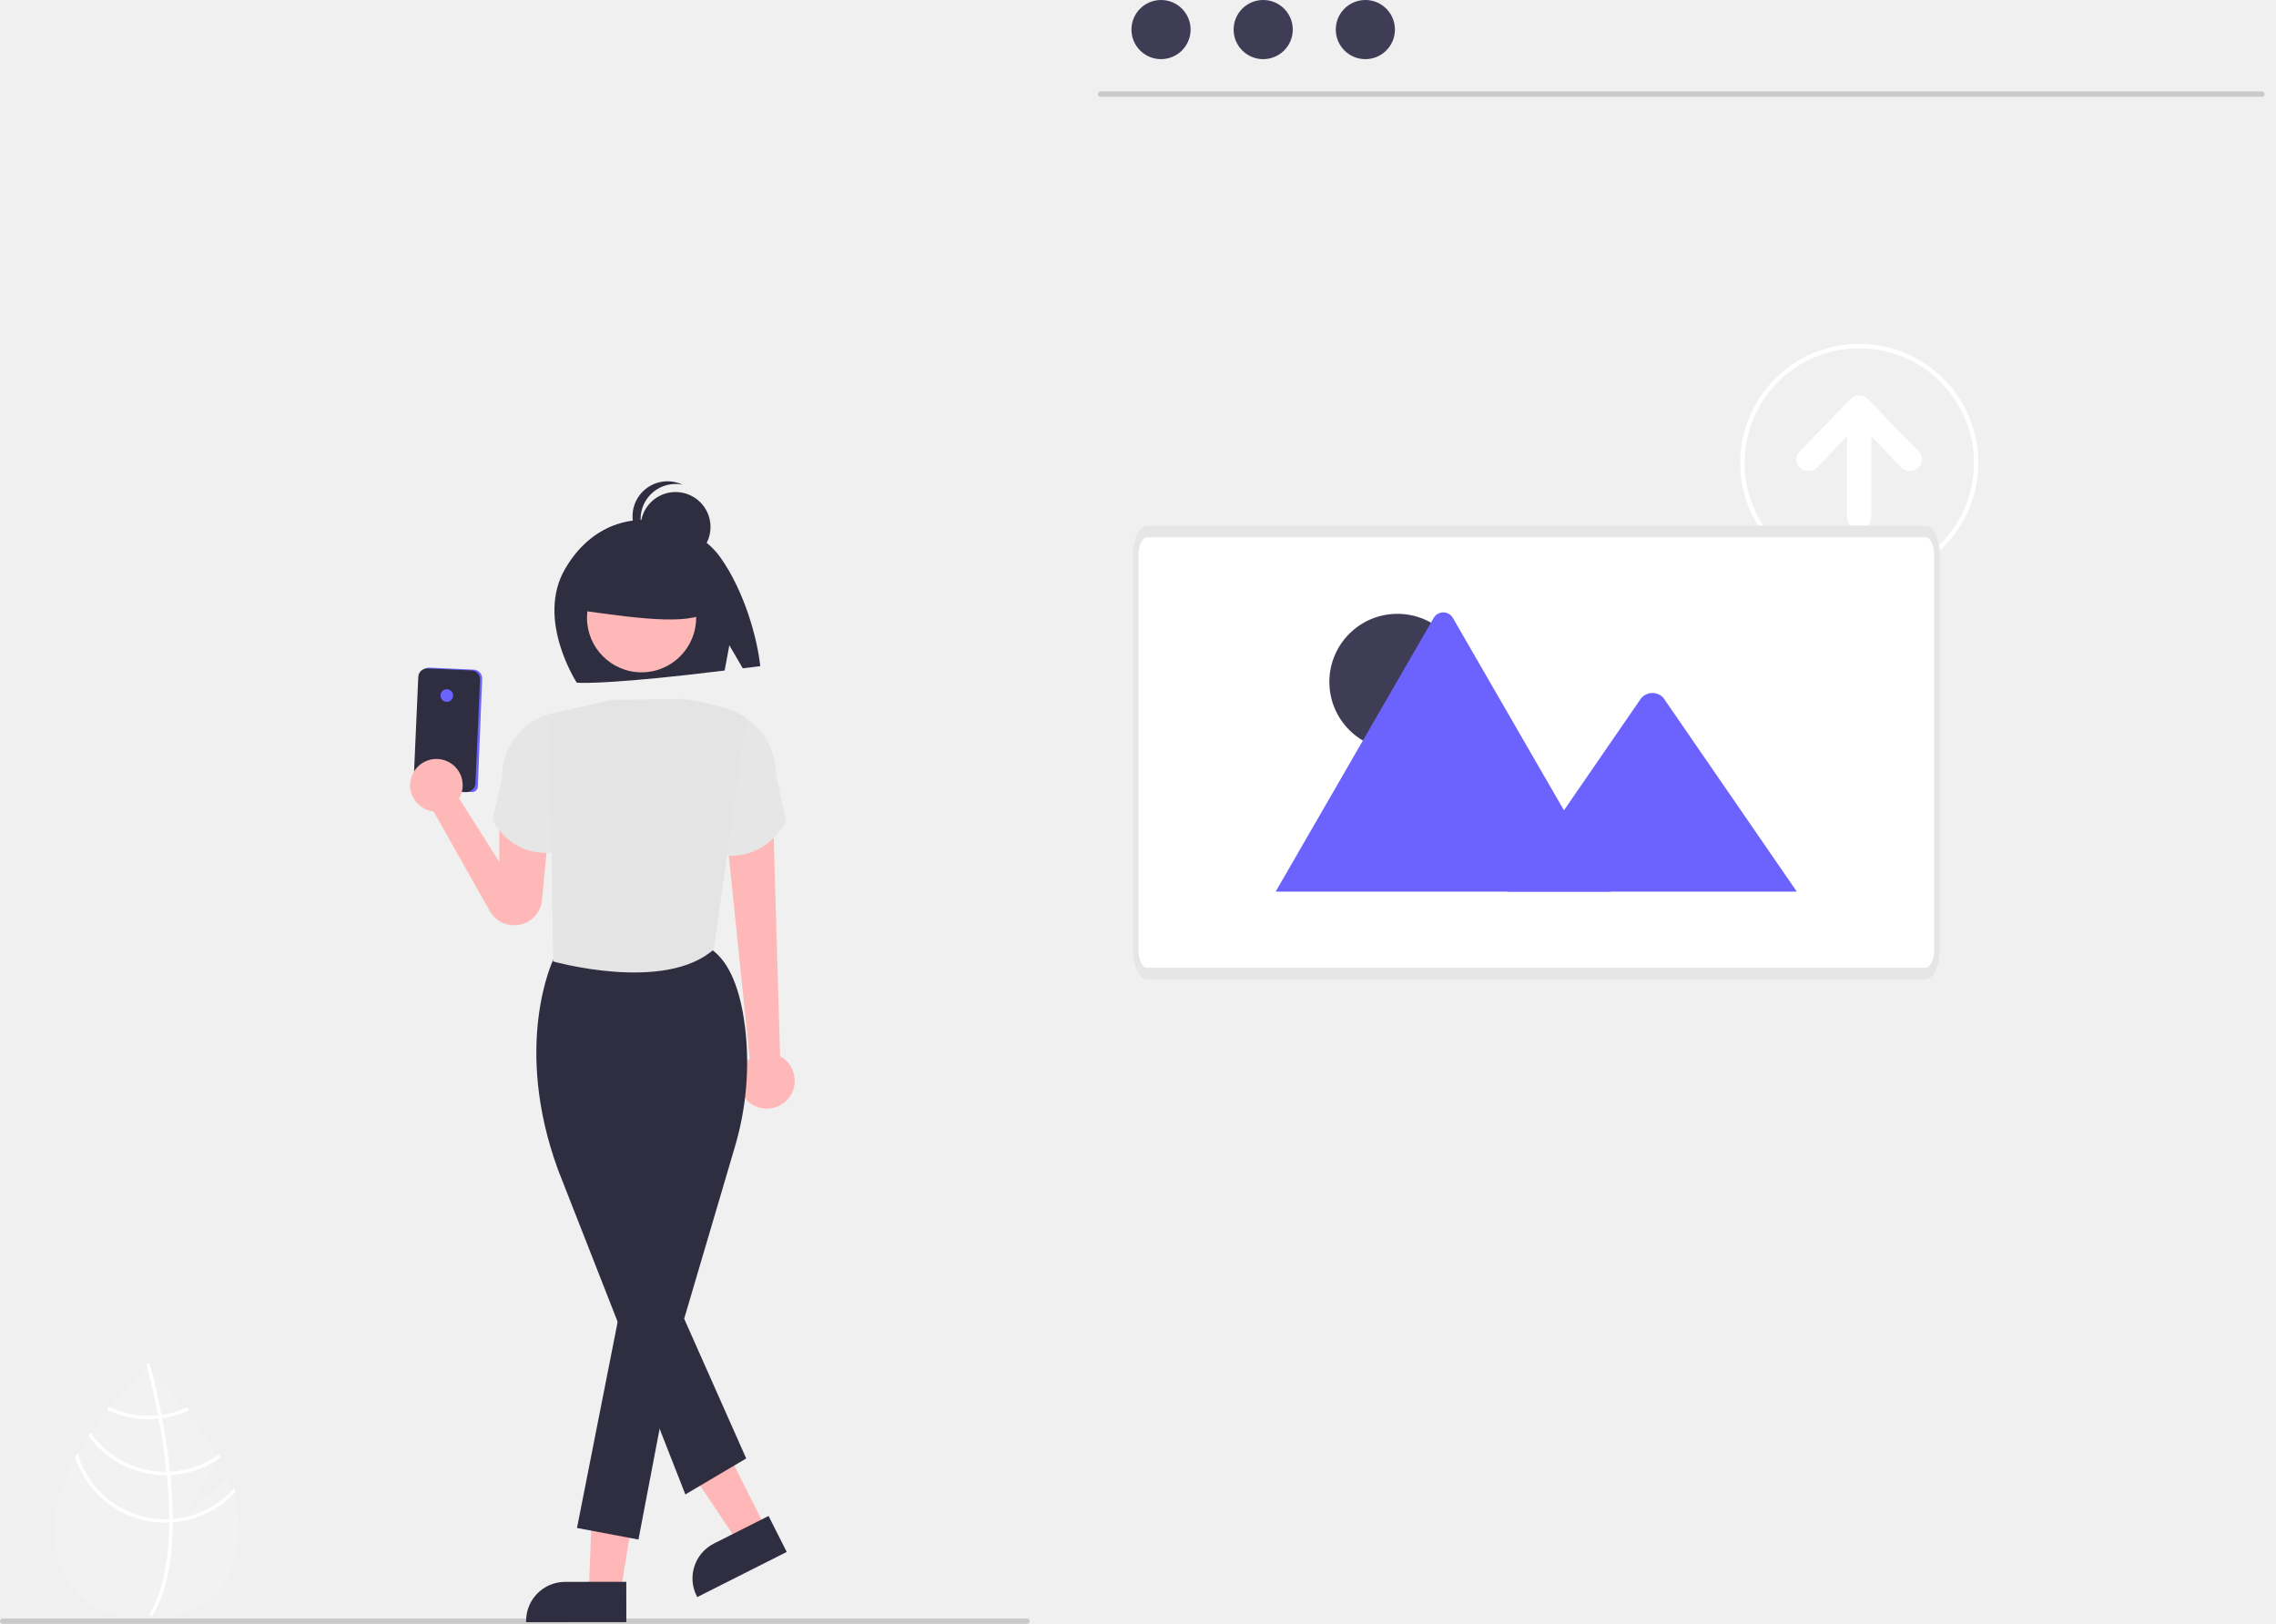
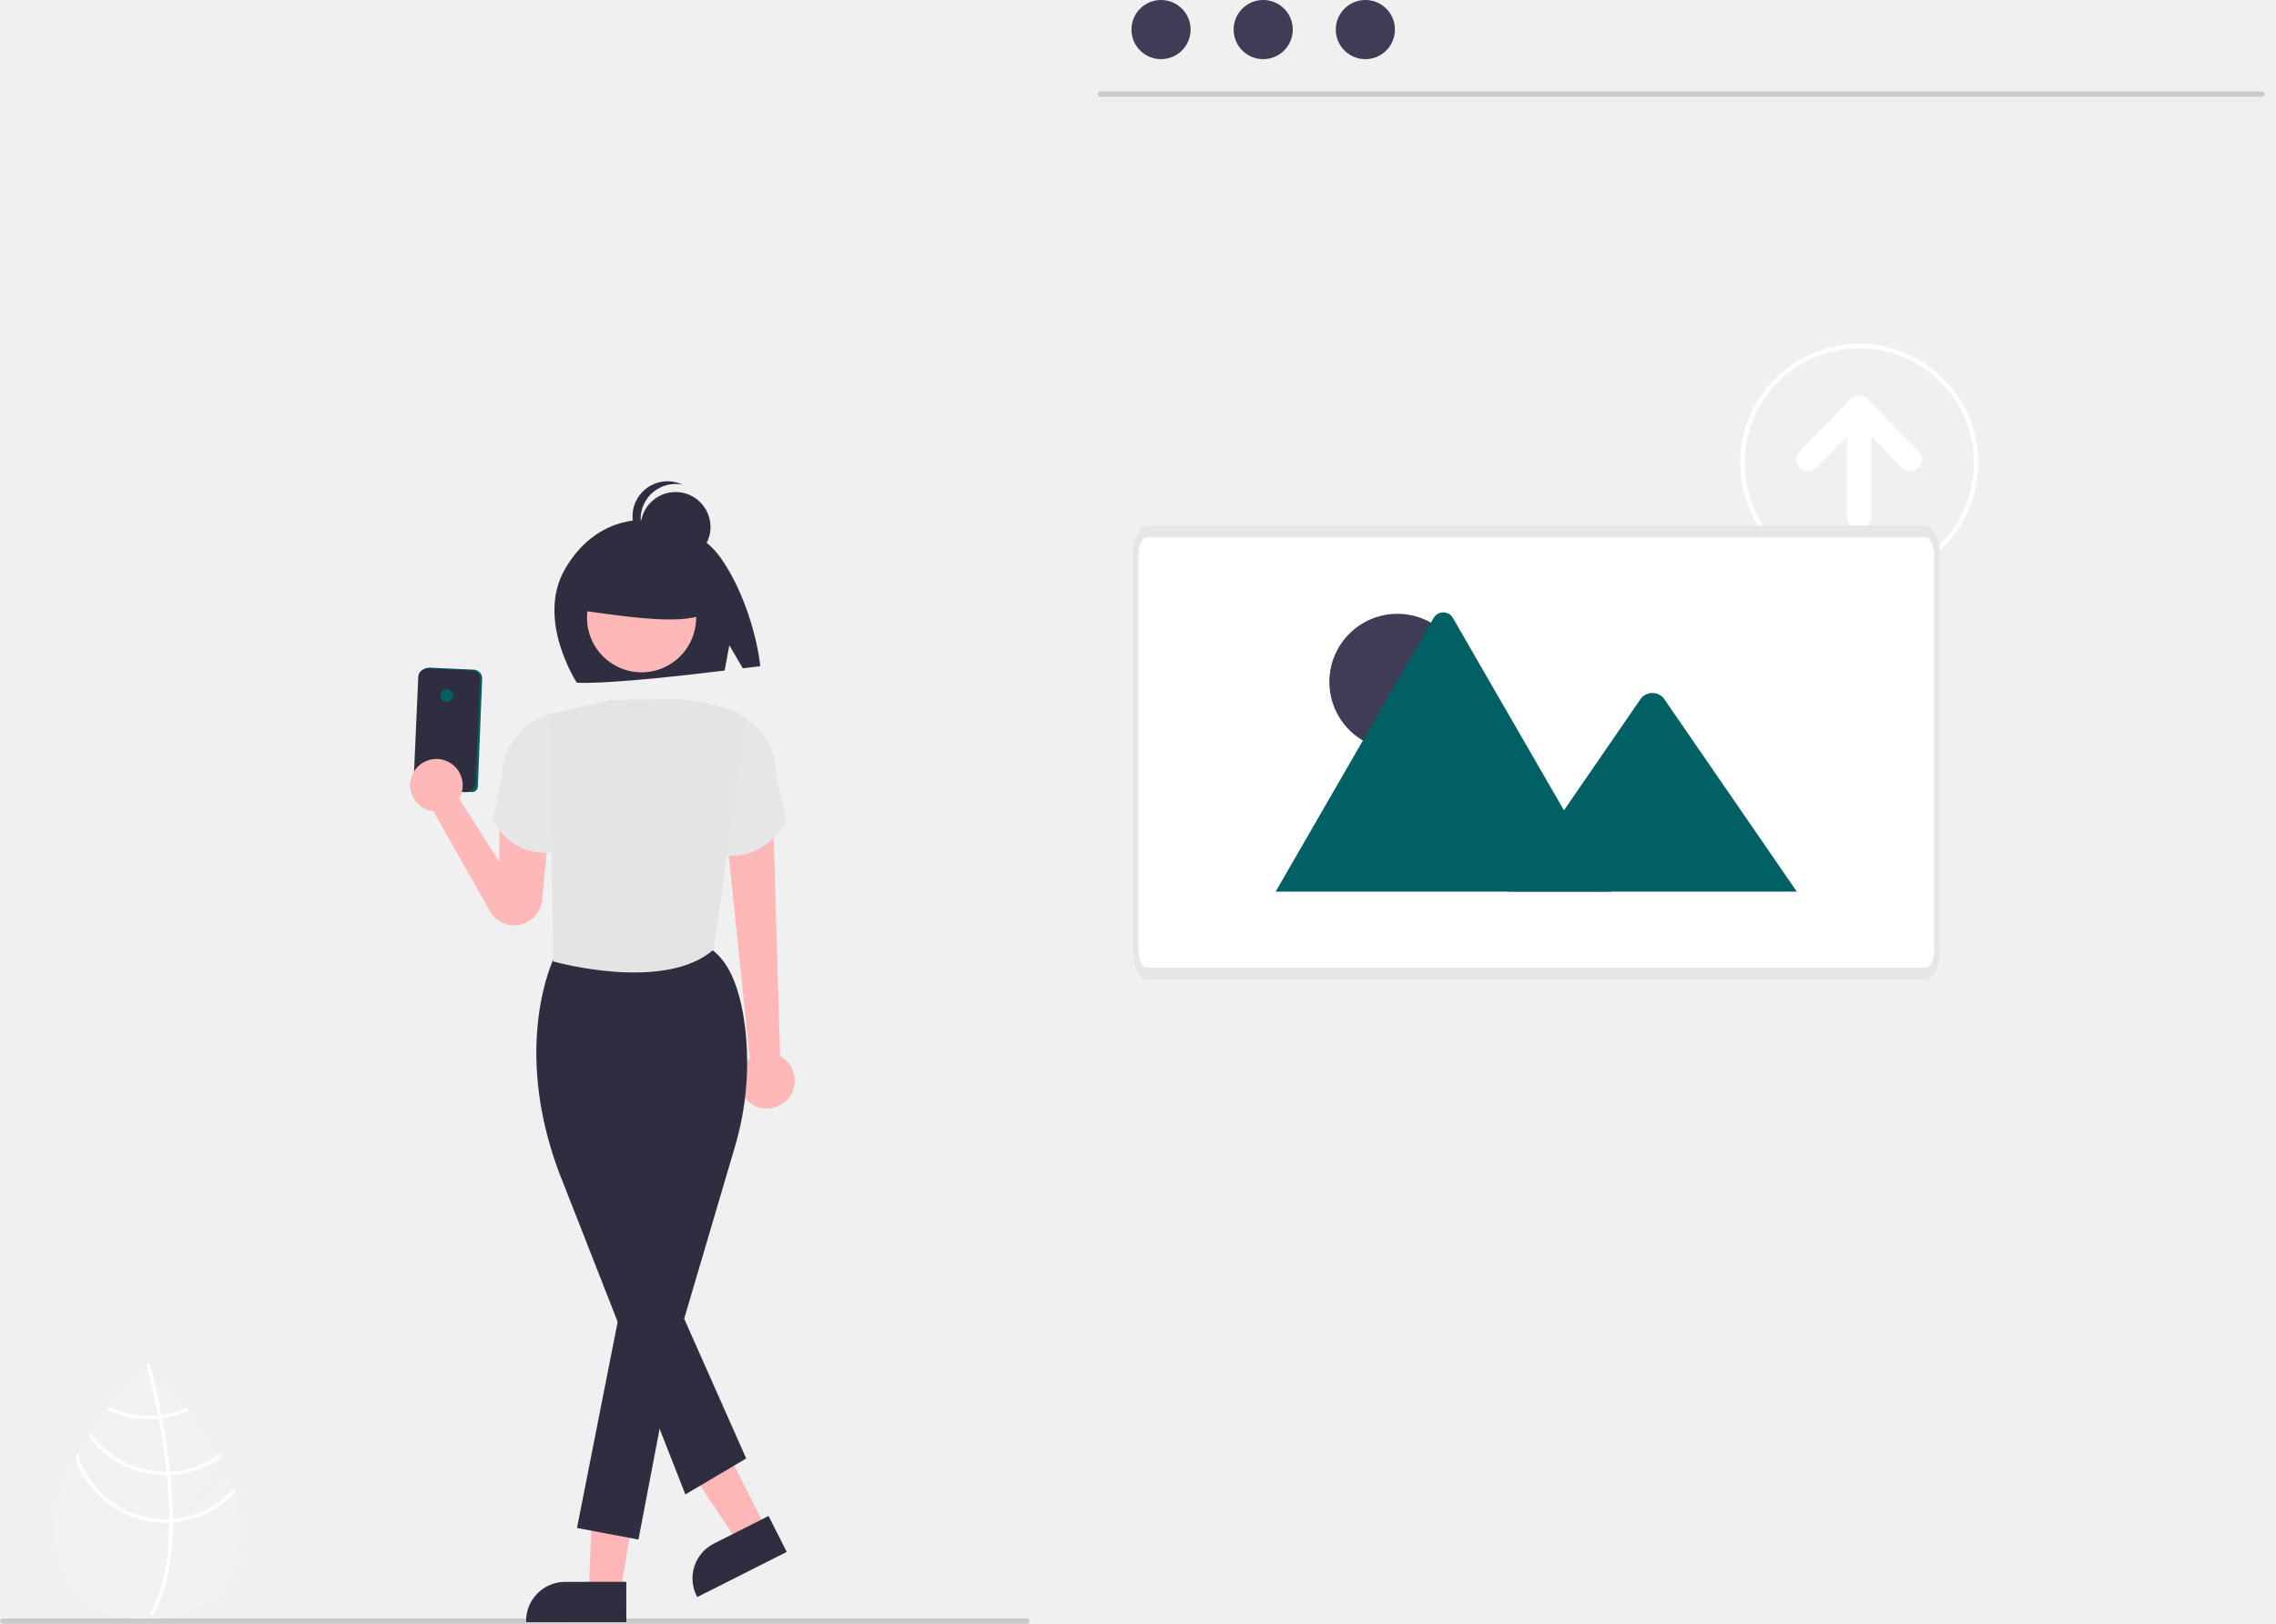
- <svg xmlns="http://www.w3.org/2000/svg" id="a1212bf3-9185-42b2-b4ae-71da1a4f72e3" width="846.547" height="604.047" viewBox="0 0 846.547 604.047">
+ <svg xmlns="http://www.w3.org/2000/svg" id="a1212bf3-9185-42b2-b4ae-71da1a4f72e3" data-name="Layer 1" width="846.547" height="604.047" viewBox="0 0 846.547 604.047">
  <path d="M261.305,697.327l-16.157,14.874,12.84-21.545c-10.116-18.345-26.661-34.2-26.661-34.2s-34.325,32.886-34.325,58.737S212.37,750.071,231.327,750.071c18.957,0,34.325-9.026,34.325-34.877C265.652,709.44,263.949,703.338,261.305,697.327Z" transform="translate(-176.7264 -147.9764)" fill="#f2f2f2" />
  <path d="M240.993,713.007v1.274c-.076,14.811-2.574,26.368-7.475,34.505-.069.12-.145.233-.214.353l-.549-.334-.524-.328c5.438-8.787,7.361-21.208,7.431-34.126.006-.416.013-.839.006-1.262-.019-5.469-.353-11.001-.889-16.376-.038-.416-.082-.839-.126-1.262-.744-7.09-1.817-13.865-2.914-19.75-.076-.416-.158-.833-.24-1.243-1.899-9.954-3.835-17.164-4.277-18.76-.05-.196-.082-.303-.088-.328l.599-.17.006-.006.606-.17c.006.025.114.385.29,1.053.675,2.498,2.429,9.279,4.151,18.224.076.404.158.82.233,1.236.896,4.775,1.773,10.112,2.466,15.713q.265,2.11.473,4.163c.05.423.095.845.132,1.262Q240.962,705.39,240.993,713.007Z" transform="translate(-176.7264 -147.9764)" fill="#fff" />
  <path d="M236.786,674.301c-.423.057-.852.114-1.287.158a34.8,34.8,0,0,1-3.558.183,33.851,33.851,0,0,1-14.635-3.305c-.265.334-.53.669-.801,1.009a35.104,35.104,0,0,0,15.436,3.558,36.006,36.006,0,0,0,3.797-.202c.429-.044.858-.101,1.28-.164a34.809,34.809,0,0,0,10.061-3.047q-.407-.52-.795-1.022A33.735,33.735,0,0,1,236.786,674.301Z" transform="translate(-176.7264 -147.9764)" fill="#fff" />
  <path d="M239.959,695.414q-.653.038-1.306.038c-.132.006-.271.006-.404.006a34.031,34.031,0,0,1-27.932-14.59c-.252.372-.505.744-.751,1.123a35.294,35.294,0,0,0,28.683,14.729c.177,0,.353,0,.53-.006.442-.006.877-.019,1.312-.038a35.108,35.108,0,0,0,18.703-6.56c-.202-.372-.404-.744-.612-1.116A33.797,33.797,0,0,1,239.959,695.414Z" transform="translate(-176.7264 -147.9764)" fill="#fff" />
  <path d="M240.993,713.007c-.442.038-.883.063-1.325.082-.473.019-.946.032-1.419.032a34.123,34.123,0,0,1-32.713-24.551c-.284.511-.568,1.016-.839,1.527A35.372,35.372,0,0,0,238.249,714.382c.473,0,.946-.006,1.413-.032.448-.013.889-.038,1.331-.069a35.269,35.269,0,0,0,23.277-11.361c-.132-.467-.284-.927-.435-1.394A34.013,34.013,0,0,1,240.993,713.007Z" transform="translate(-176.7264 -147.9764)" fill="#fff" />
  <rect x="536.547" y="76.243" width="310" height="187.804" fill="#f0f0f0" />
  <path d="M1018.057,183.976h-432a1,1,0,0,1,0-2h432a1,1,0,0,1,0,2Z" transform="translate(-176.7264 -147.9764)" fill="#cacaca" />
  <circle cx="431.839" cy="11" r="11" fill="#3f3d56" />
  <circle cx="469.839" cy="11" r="11" fill="#3f3d56" />
  <circle cx="507.839" cy="11" r="11" fill="#3f3d56" />
  <path d="M890.288,315.832l-18.87-19.448a4.289,4.289,0,0,0-3.154-1.267h-.056a4.289,4.289,0,0,0-3.154,1.267l-18.87,19.448a4.164,4.164,0,0,0-.198,5.886q.096.102.198.198a4.658,4.658,0,0,0,6.365,0l11.181-11.688v30.136a4.511,4.511,0,0,0,9.013,0v-30.136l11.181,11.688a4.658,4.658,0,0,0,6.365,0,4.164,4.164,0,0,0,.198-5.886Q890.39,315.927,890.288,315.832Z" transform="translate(-176.7264 -147.9764)" fill="#fff" />
  <path d="M868.274,364.457a44.286,44.286,0,1,1,44.286-44.286A44.336,44.336,0,0,1,868.274,364.457Zm0-86.931a42.645,42.645,0,1,0,42.645,42.645A42.694,42.694,0,0,0,868.274,277.526Z" transform="translate(-176.7264 -147.9764)" fill="#fff" />
  <path id="a4df8293-127a-4fe1-b900-32b0737a0281" d="M892.912,512.336H603.379c-2.959-.008-5.358-4.913-5.362-10.97V354.412c0-6.056,2.402-10.96,5.362-10.97H892.912c2.959.008,5.358,4.913,5.362,10.97V501.365C898.27,507.421,895.867,512.329,892.912,512.336Z" transform="translate(-176.7264 -147.9764)" fill="#fff" />
  <g id="f5addd83-a4bf-4cbc-bc49-a1c93dc12b76">
    <circle id="b85ea7ab-2687-4539-bc87-5f9af2589fda" cx="519.767" cy="253.648" r="25.318" fill="#3f3d56" />
-     <path id="a93bdb3c-c63a-46e2-832f-5ad698cb7678" d="M775.888,479.643H651.686a2.542,2.542,0,0,1-.464-.038L709.966,377.858a4.112,4.112,0,0,1,7.159,0l39.423,68.281,1.89,3.267Z" transform="translate(-176.7264 -147.9764)" fill="#6c63ff" />
-     <path id="a9a16db8-129a-402e-ab5a-cd8e8637e69a" d="M845.04,479.645H737.614l20.816-30.235,1.498-2.178,27.126-39.404a5.489,5.489,0,0,1,8.153-.486,4.902,4.902,0,0,1,.391.486Z" transform="translate(-176.7264 -147.9764)" fill="#6c63ff" />
+     <path id="a93bdb3c-c63a-46e2-832f-5ad698cb7678" d="M775.888,479.643H651.686a2.542,2.542,0,0,1-.464-.038L709.966,377.858a4.112,4.112,0,0,1,7.159,0l39.423,68.281,1.89,3.267Z" transform="translate(-176.7264 -147.9764)" fill="#006064" />
+     <path id="a9a16db8-129a-402e-ab5a-cd8e8637e69a" d="M845.04,479.645H737.614l20.816-30.235,1.498-2.178,27.126-39.404a5.489,5.489,0,0,1,8.153-.486,4.902,4.902,0,0,1,.391.486Z" transform="translate(-176.7264 -147.9764)" fill="#006064" />
  </g>
  <path id="e7d95ff1-9828-4401-a808-15868bd1799b" d="M892.912,512.336H603.379c-2.959-.008-5.358-4.913-5.362-10.97V354.412c0-6.056,2.402-10.96,5.362-10.97H892.912c2.959.008,5.358,4.913,5.362,10.97V501.365C898.27,507.421,895.867,512.329,892.912,512.336ZM603.379,347.829c-1.776,0-3.215,2.949-3.218,6.582v146.953c0,3.633,1.441,6.579,3.218,6.582H892.912c1.776,0,3.215-2.948,3.218-6.582V354.412c0-3.633-1.441-6.579-3.218-6.582Z" transform="translate(-176.7264 -147.9764)" fill="#e6e6e6" />
  <path d="M558.726,752.024h-381a1,1,0,1,1,0-2h381a1,1,0,0,1,0,2Z" transform="translate(-176.7264 -147.9764)" fill="#cacaca" />
  <path d="M444.678,355.338c-9.416-13.26-28.045-13.878-28.045-13.878s-18.153-1.935-29.798,18.26c-10.854,18.823,4.439,42.221,4.439,42.221,3.023.181,16.091.26,54.983-4.545L448,388l4.999,8.57c2.078-.254,4.24-.516,6.499-.789C458.476,385.808,453.738,368.097,444.678,355.338Z" transform="translate(-176.7264 -147.9764)" fill="#2f2e41" />
  <path d="M466.874,540.864l-2.494-85.806-16.983,7.43,8.195,79.306a10.371,10.371,0,1,0,11.283-.93Z" transform="translate(-176.7264 -147.9764)" fill="#ffb8b8" />
  <path d="M444.743,466.202c11.076,1.072,19.031-3.504,24.413-12.737l-3.715-17.011a26.031,26.031,0,0,0-18.192-24.822l-1.975-.624Z" transform="translate(-176.7264 -147.9764)" fill="#e6e6e6" />
-   <path d="M352.354,442.608a2.097,2.097,0,0,1-.432-.045l-20.488-.346-.045-.509.001-.022,1.7-42.215a3.287,3.287,0,0,1,3.43-3.139l16.411.732a3.286,3.286,0,0,1,3.137,3.429l-1.615,40.098a2.102,2.102,0,0,1-2.098,2.017Z" transform="translate(-176.7264 -147.9764)" fill="#6c63ff" />
+   <path d="M352.354,442.608a2.097,2.097,0,0,1-.432-.045l-20.488-.346-.045-.509.001-.022,1.7-42.215a3.287,3.287,0,0,1,3.43-3.139l16.411.732a3.286,3.286,0,0,1,3.137,3.429l-1.615,40.098a2.102,2.102,0,0,1-2.098,2.017Z" transform="translate(-176.7264 -147.9764)" fill="#006064" />
  <path d="M350.121,442.638c-.052,0-.105-.001-.157-.004l-16.087-.717a3.453,3.453,0,0,1-3.291-3.599l1.718-38.546a3.29,3.29,0,0,1,3.43-3.137l16.41.732a3.29,3.29,0,0,1,3.137,3.43l-1.718,38.546a3.449,3.449,0,0,1-3.441,3.295Z" transform="translate(-176.7264 -147.9764)" fill="#2f2e41" />
-   <circle cx="166.192" cy="258.728" r="2.349" fill="#6c63ff" />
+   <circle cx="166.192" cy="258.728" r="2.349" fill="#006064" />
  <path d="M362.449,453.097V468.591l-14.968-23.586a9.772,9.772,0,1,0-9.507,4.78l20.924,37.075a10.424,10.424,0,0,0,19.456-4.15l2.589-27.613Z" transform="translate(-176.7264 -147.9764)" fill="#ffb8b8" />
  <path d="M382.941,465.092c-10.431,1.009-17.923-3.3-22.992-11.996l3.499-16.021a24.516,24.516,0,0,1,17.133-23.378l1.86-.587Z" transform="translate(-176.7264 -147.9764)" fill="#e6e6e6" />
  <polygon points="230.398 594.758 218.985 592.906 220.697 548.005 237.541 550.738 230.398 594.758" fill="#ffb6b6" />
  <path d="M409.688,751.362l-37.28.037-0-.472a14.511,14.511,0,0,1,14.495-14.525h.001l22.769-.023Z" transform="translate(-176.7264 -147.9764)" fill="#2f2e41" />
  <polygon points="284.937 568.612 274.614 573.82 249.614 536.483 264.849 528.797 284.937 568.612" fill="#ffb6b6" />
  <path d="M469.344,725.265l-33.284,16.793-.212-.421a14.511,14.511,0,0,1,6.418-19.491l.001-0,20.329-10.257Z" transform="translate(-176.7264 -147.9764)" fill="#2f2e41" />
  <circle cx="238.628" cy="229.796" r="20.295" fill="#ffb8b8" />
  <path d="M440.515,357.314l-18.404-9.641-25.416,3.944-5.258,23.225c25.956,3.733,43.922,5.874,49.955-.438Z" transform="translate(-176.7264 -147.9764)" fill="#2f2e41" />
  <path d="M382.622,504.678s-15.471,31.642,1.671,78.465L431.64,703.874l22.635-13.381-23.073-51.977,18.768-63.621a110.571,110.571,0,0,0,3.915-44.519c-1.353-11.188-4.492-22.566-11.32-28.302C426.499,488.578,382.622,504.678,382.622,504.678Z" transform="translate(-176.7264 -147.9764)" fill="#2f2e41" />
  <polygon points="231.778 481.348 214.613 568.374 237.473 572.684 251.854 497.356 231.778 481.348" fill="#2f2e41" />
  <path d="M430.323,407.977l-26.24.35L381.114,413.61l1.361,91.999s41.528,11.749,59.769-4.499l12.031-86.107C447.525,411.188,439.418,408.991,430.323,407.977Z" transform="translate(-176.7264 -147.9764)" fill="#e4e4e4" />
  <circle cx="251.274" cy="196.024" r="13" fill="#2f2e41" />
  <path d="M415,341a12.993,12.993,0,0,1,15.537-12.748,12.994,12.994,0,1,0-8.075,24.497A12.989,12.989,0,0,1,415,341Z" transform="translate(-176.7264 -147.9764)" fill="#2f2e41" />
</svg>
